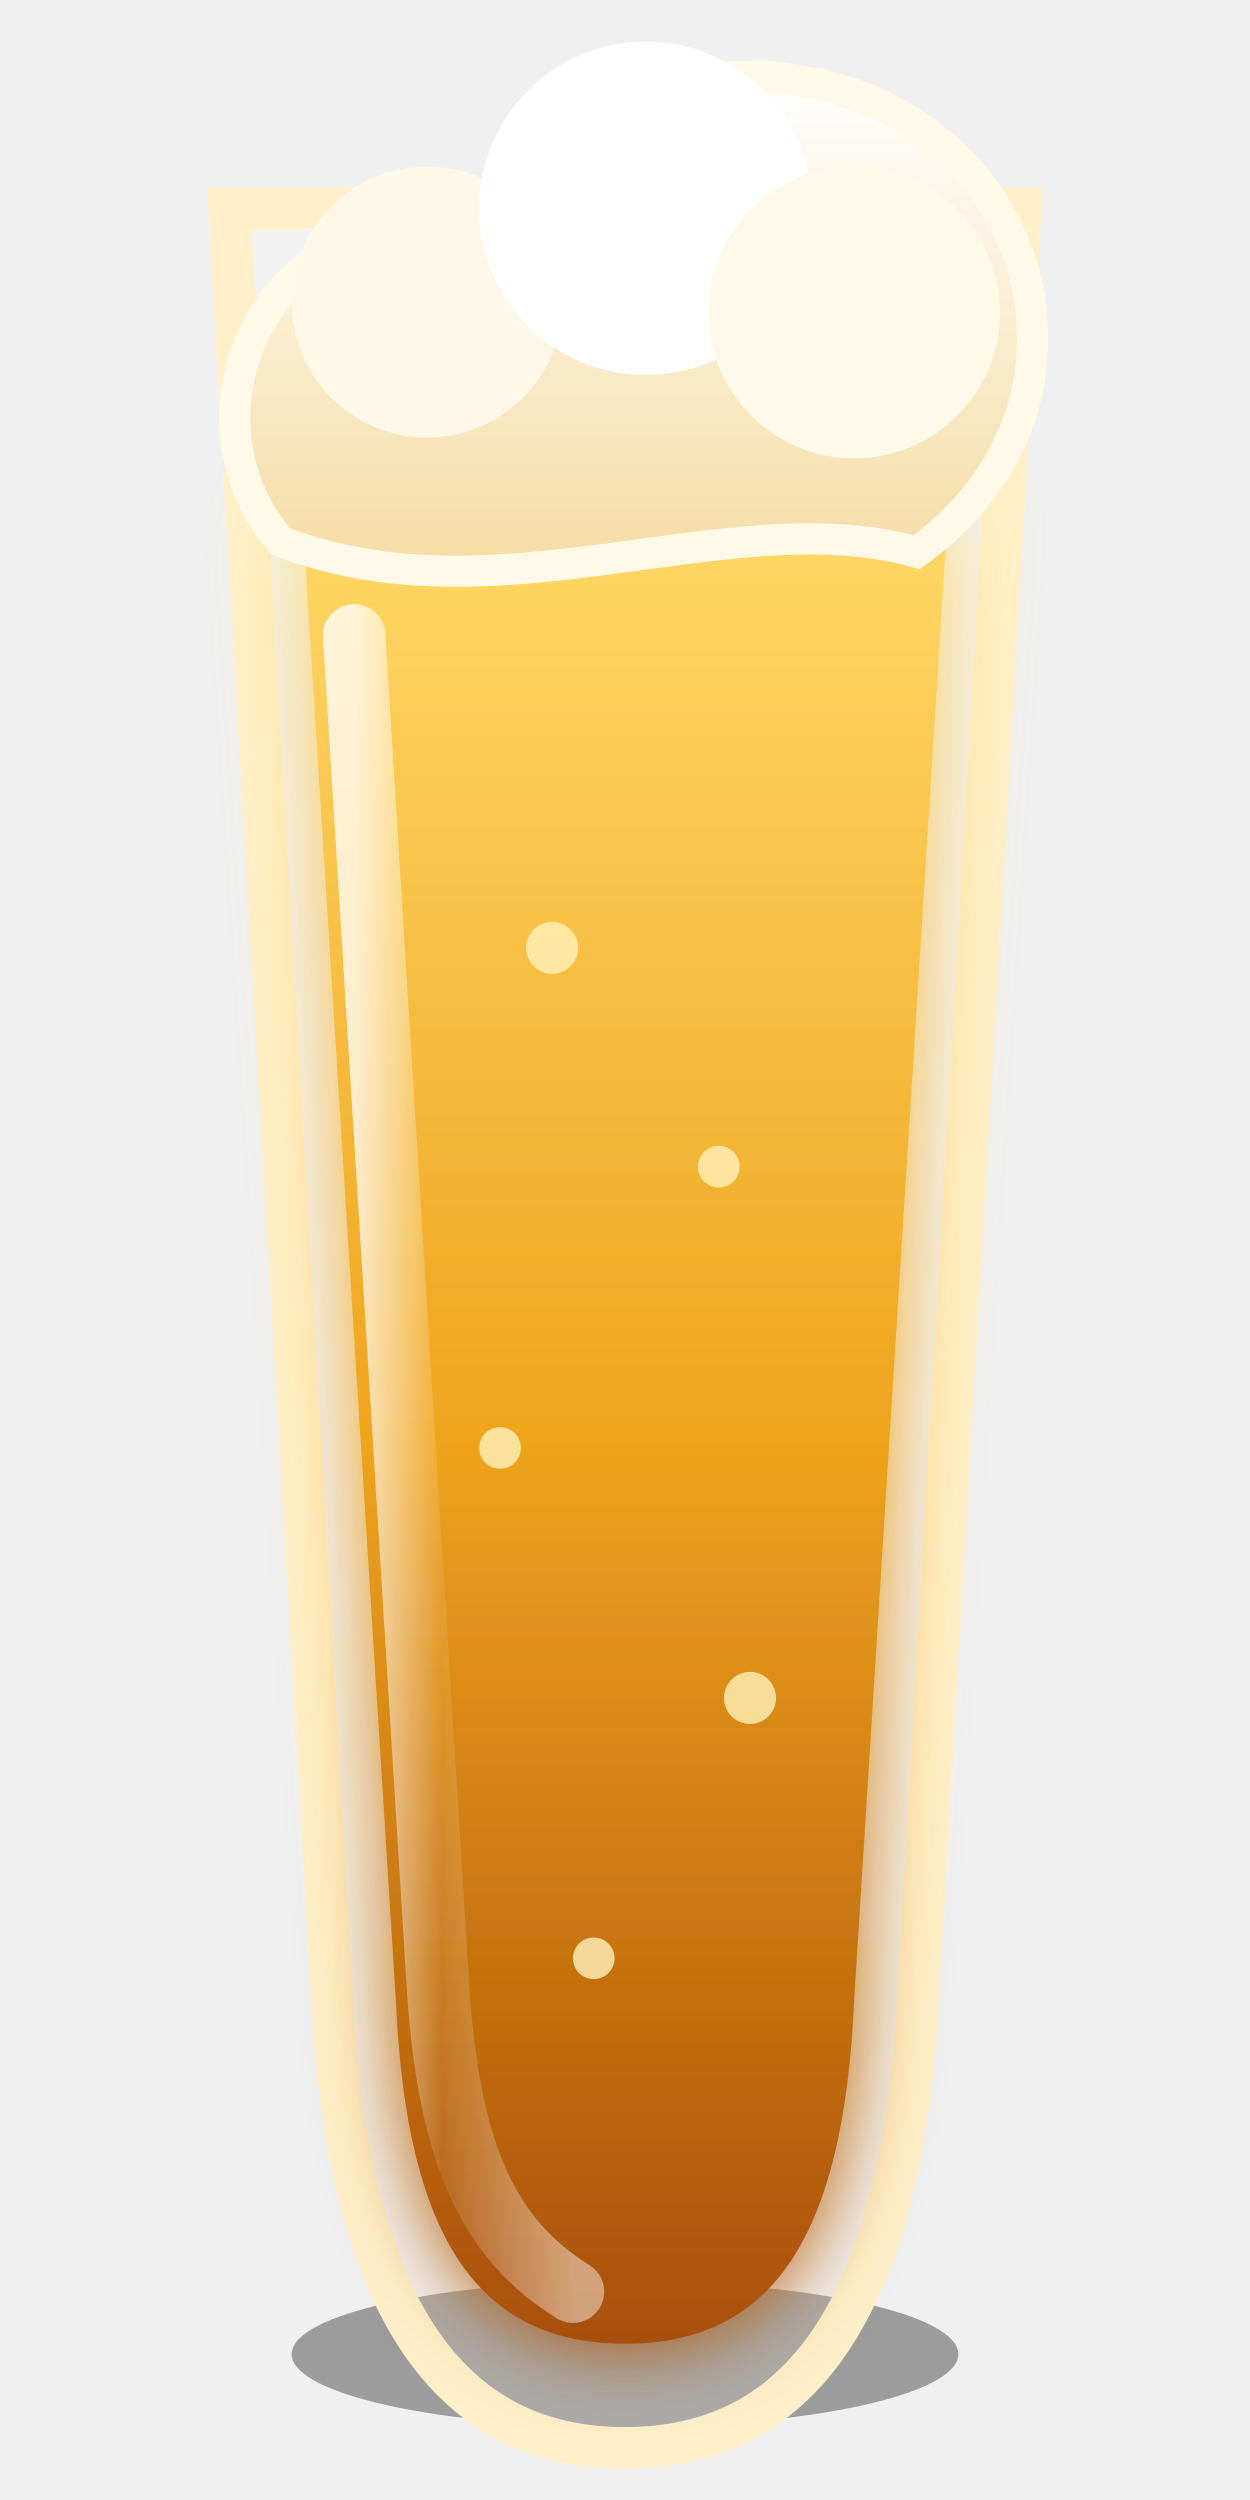
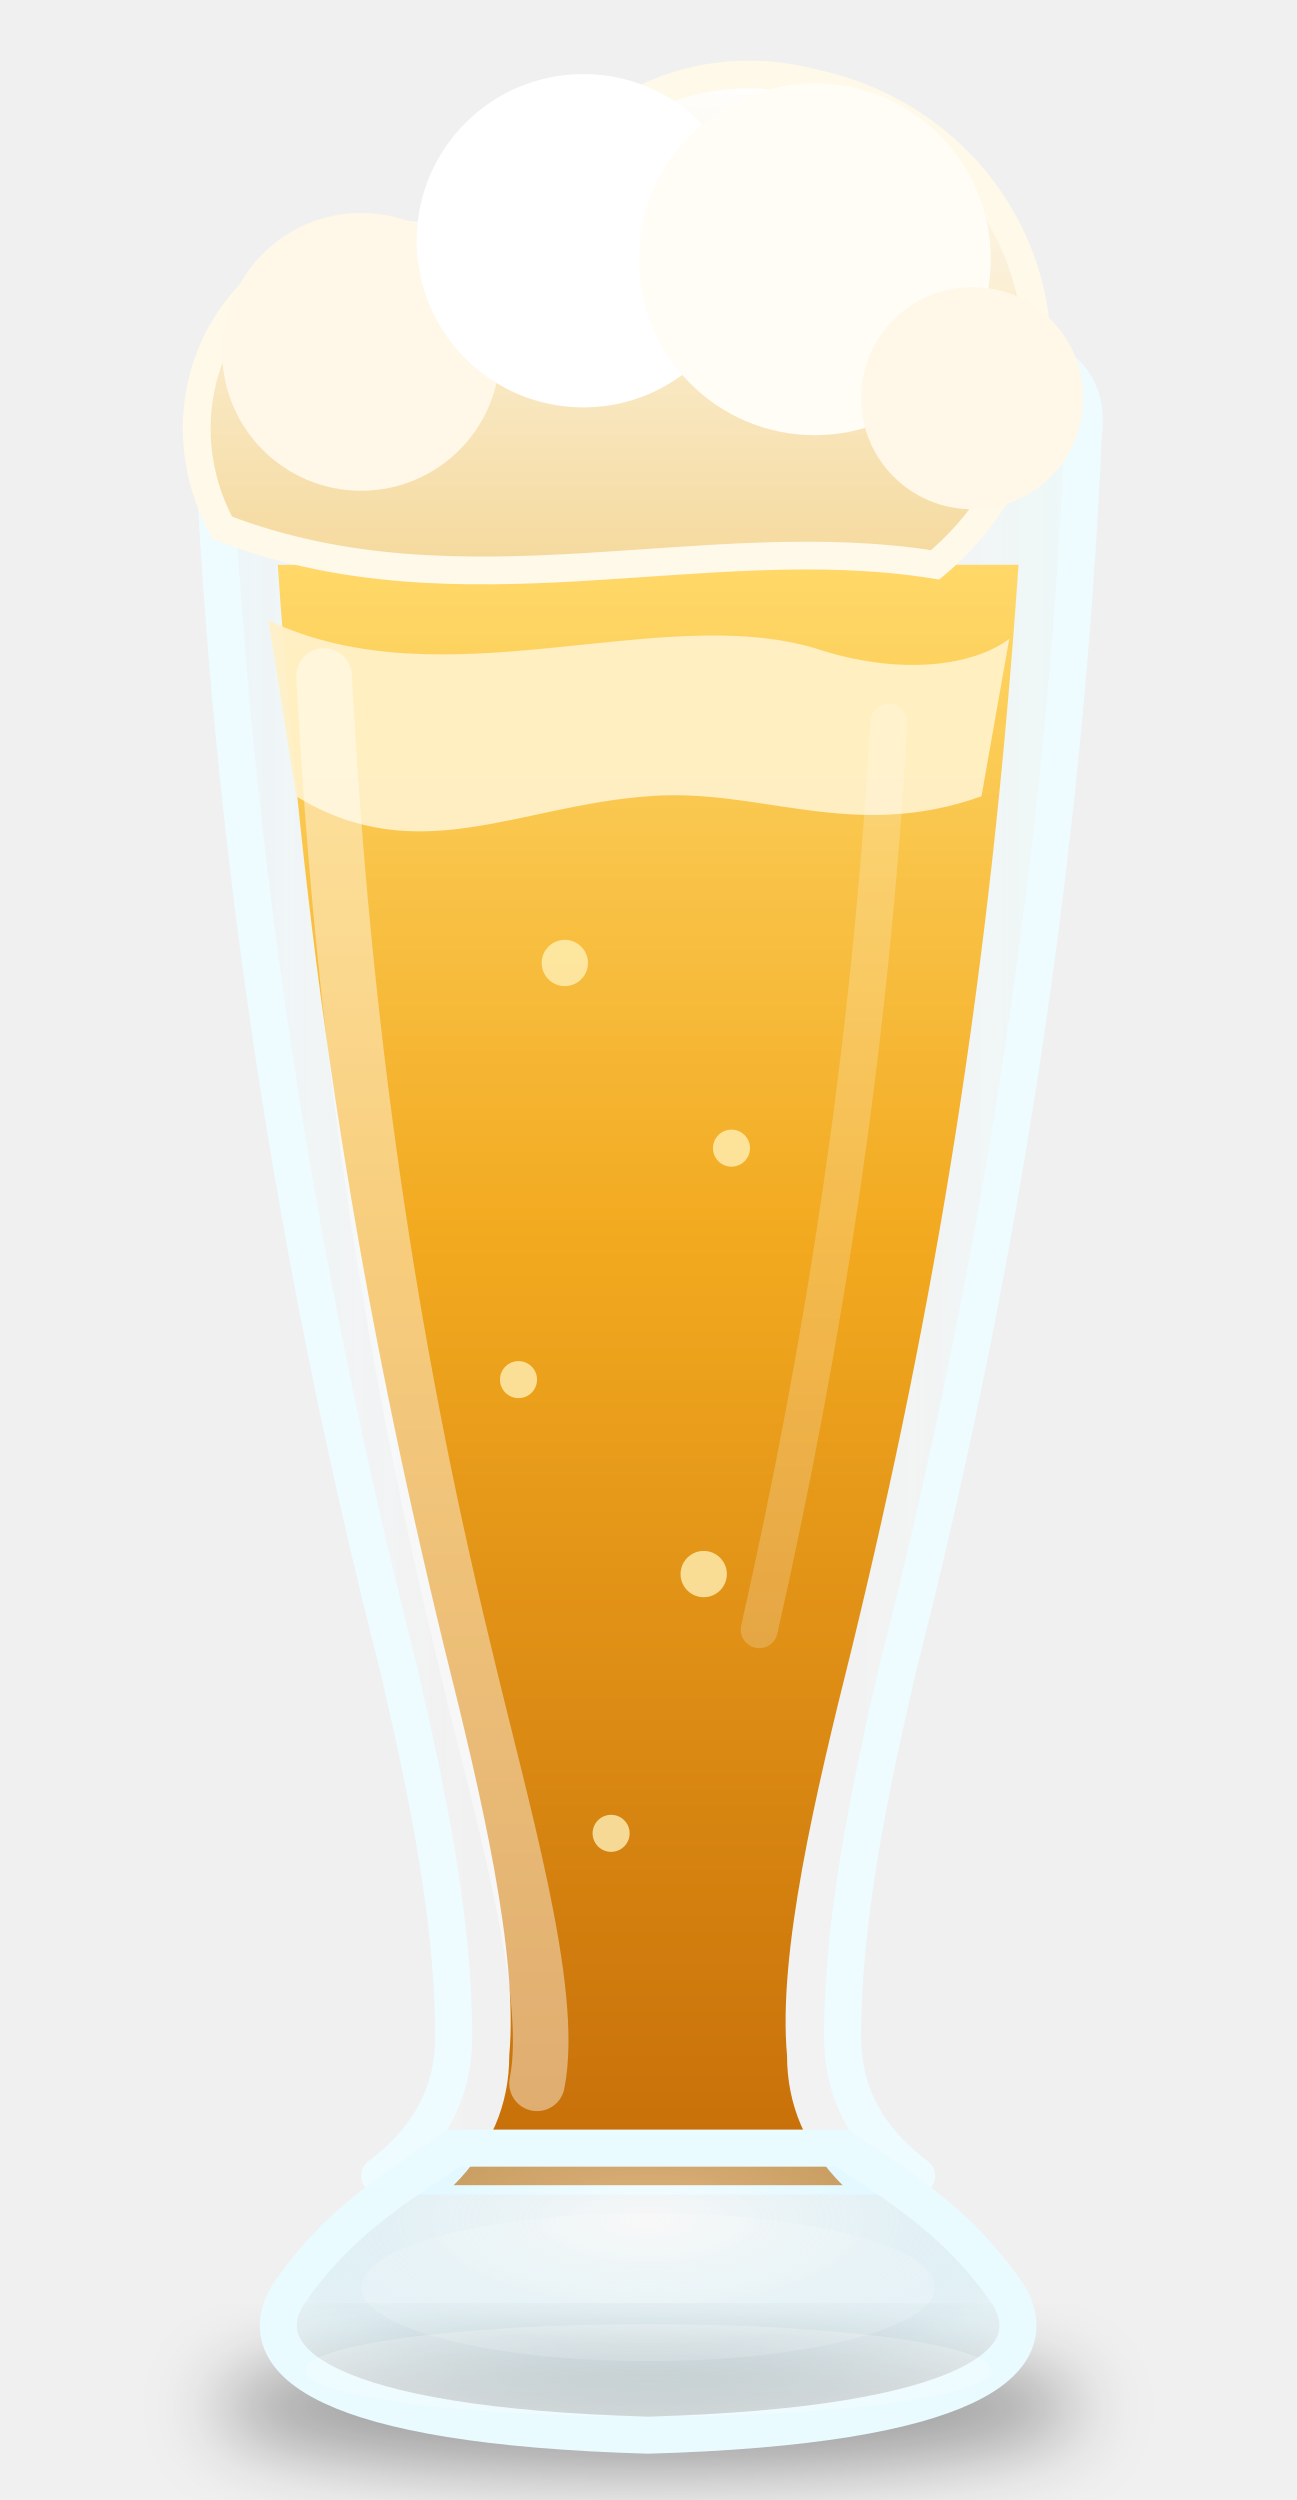
- <svg xmlns="http://www.w3.org/2000/svg" viewBox="0 0 120 240" role="img" aria-label="Volles Weizenbierglas">
+ <svg xmlns="http://www.w3.org/2000/svg" viewBox="0 0 140 270" role="img" aria-label="Volles Weizenbierglas">
  <defs>
    <linearGradient id="beer" x1="0" y1="0" x2="0" y2="1">
-       <stop offset="0" stop-color="#ffd867" />
-       <stop offset=".5" stop-color="#efa51f" />
-       <stop offset="1" stop-color="#a95007" />
+       <stop offset="0" stop-color="#ffd96a" />
+       <stop offset=".42" stop-color="#f2a91f" />
+       <stop offset="1" stop-color="#c56d08" />
    </linearGradient>
    <linearGradient id="foam" x1="0" y1="0" x2="0" y2="1">
      <stop offset="0" stop-color="#fff" />
-       <stop offset="1" stop-color="#f5dca3" />
+       <stop offset="1" stop-color="#f5d99c" />
    </linearGradient>
-     <linearGradient id="shine" x1="0" y1="0" x2="1" y2="0">
-       <stop stop-color="#fff" stop-opacity=".75" />
-       <stop offset=".4" stop-color="#fff" stop-opacity=".08" />
-       <stop offset="1" stop-color="#fff" stop-opacity=".45" />
+     <linearGradient id="glass" x1="0" y1="0" x2="1" y2="0">
+       <stop stop-color="#eafaff" stop-opacity=".6" />
+       <stop offset=".3" stop-color="#fff" stop-opacity=".08" />
+       <stop offset=".72" stop-color="#fff" stop-opacity=".12" />
+       <stop offset="1" stop-color="#eaffff" stop-opacity=".55" />
    </linearGradient>
-     <filter id="glow" x="-50%" y="-30%" width="200%" height="180%">
-       <feGaussianBlur stdDeviation="4" result="b" />
-       <feMerge>
-         <feMergeNode in="b" />
-         <feMergeNode in="SourceGraphic" />
-       </feMerge>
+     <radialGradient id="base" cx=".5" cy=".25" r=".8">
+       <stop stop-color="#fff" stop-opacity=".5" />
+       <stop offset=".55" stop-color="#bdefff" stop-opacity=".3" />
+       <stop offset="1" stop-color="#fff" stop-opacity=".55" />
+     </radialGradient>
+     <filter id="shadow" x="-50%" y="-30%" width="200%" height="190%">
+       <feGaussianBlur stdDeviation="4" />
    </filter>
  </defs>
-   <ellipse cx="60" cy="226" rx="32" ry="7" fill="#000" opacity=".35" />
-   <path d="M22 20h76l-10 174c-2 29-12 41-28 41s-26-12-28-41L22 20z" fill="#fff" fill-opacity=".15" stroke="#fff0c9" stroke-width="4" />
-   <path d="M29 49h62l-9 143c-1 23-8 33-22 33s-21-10-22-33L29 49z" fill="url(#beer)" filter="url(#glow)" />
-   <path d="M27 52c-8-9-5-24 7-29 5-2 10-1 14 1 5-12 17-19 30-16 11 2 20 11 21 22 1 10-4 18-11 23-18-5-40 7-61-1z" fill="url(#foam)" stroke="#fff9e8" stroke-width="3" />
-   <circle cx="41" cy="29" r="13" fill="#fff8e8" />
-   <circle cx="62" cy="20" r="16" fill="#fff" />
-   <circle cx="82" cy="30" r="14" fill="#fff9e9" />
-   <path d="M34 61l8 129c1 17 5 25 13 30" fill="none" stroke="url(#shine)" stroke-width="6" stroke-linecap="round" />
-   <g fill="#fff1b9" opacity=".8">
-     <circle cx="53" cy="91" r="2.5" />
-     <circle cx="69" cy="112" r="2" />
-     <circle cx="48" cy="139" r="2" />
-     <circle cx="72" cy="163" r="2.5" />
-     <circle cx="57" cy="188" r="2" />
+   <ellipse cx="70" cy="260" rx="47" ry="7" fill="#000" opacity=".35" filter="url(#shadow)" />
+   <path d="M23 47 Q22 39 31 38 H109 Q118 39 117 47 C115 92 108 137 97 180 C94 193 91 207 91 220 Q91 229 99 235 H41 Q49 229 49 220 C49 207 46 193 43 180 C32 137 25 92 23 47Z" fill="url(#glass)" stroke="#eefcff" stroke-width="4" stroke-linejoin="round" />
+   <path d="M30 61 H110 C107 105 101 141 92 178 C88 194 84 211 85 222 Q85 230 91 236 H49 Q55 230 55 222 C56 211 52 194 48 178 C39 141 33 105 30 61Z" fill="url(#beer)" />
+   <path d="M24 57 C18 46 22 32 34 27 C41 24 48 25 54 29 C59 14 73 5 88 9 C102 12 112 24 112 38 C112 48 107 56 101 61 C76 57 50 67 24 57Z" fill="url(#foam)" stroke="#fff9e9" stroke-width="3" />
+   <circle cx="39" cy="38" r="15" fill="#fff8e8" />
+   <circle cx="63" cy="26" r="18" fill="#fff" />
+   <circle cx="88" cy="28" r="19" fill="#fffdf6" />
+   <circle cx="105" cy="43" r="12" fill="#fff8e8" />
+   <path d="M29 67 C48 76 71 65 88 70 C97 73 105 72 109 69 L106 86 C92 91 82 85 70 86 C56 87 45 94 32 86Z" fill="#fff0c6" opacity=".95" />
+   <path d="M35 73 C37 111 42 145 50 178 C54 195 60 215 58 225" fill="none" stroke="#fff" stroke-width="6" stroke-linecap="round" opacity=".42" />
+   <path d="M96 78 C94 113 89 145 82 176" fill="none" stroke="#fff" stroke-width="4" stroke-linecap="round" opacity=".2" />
+   <g fill="#fff1b9" opacity=".78">
+     <circle cx="61" cy="104" r="2.5" />
+     <circle cx="79" cy="124" r="2" />
+     <circle cx="56" cy="149" r="2" />
+     <circle cx="76" cy="170" r="2.5" />
+     <circle cx="66" cy="198" r="2" />
  </g>
+   <path d="M49 232 C45 235 37 239 31 248 C27 255 35 262 70 263 C105 262 113 255 109 248 C103 239 95 235 91 232Z" fill="url(#base)" stroke="#e9fbff" stroke-width="4" />
+   <ellipse cx="70" cy="247" rx="31" ry="8" fill="#fff" opacity=".16" />
+   <ellipse cx="70" cy="256" rx="37" ry="5" fill="#fff" opacity=".22" />
</svg>
